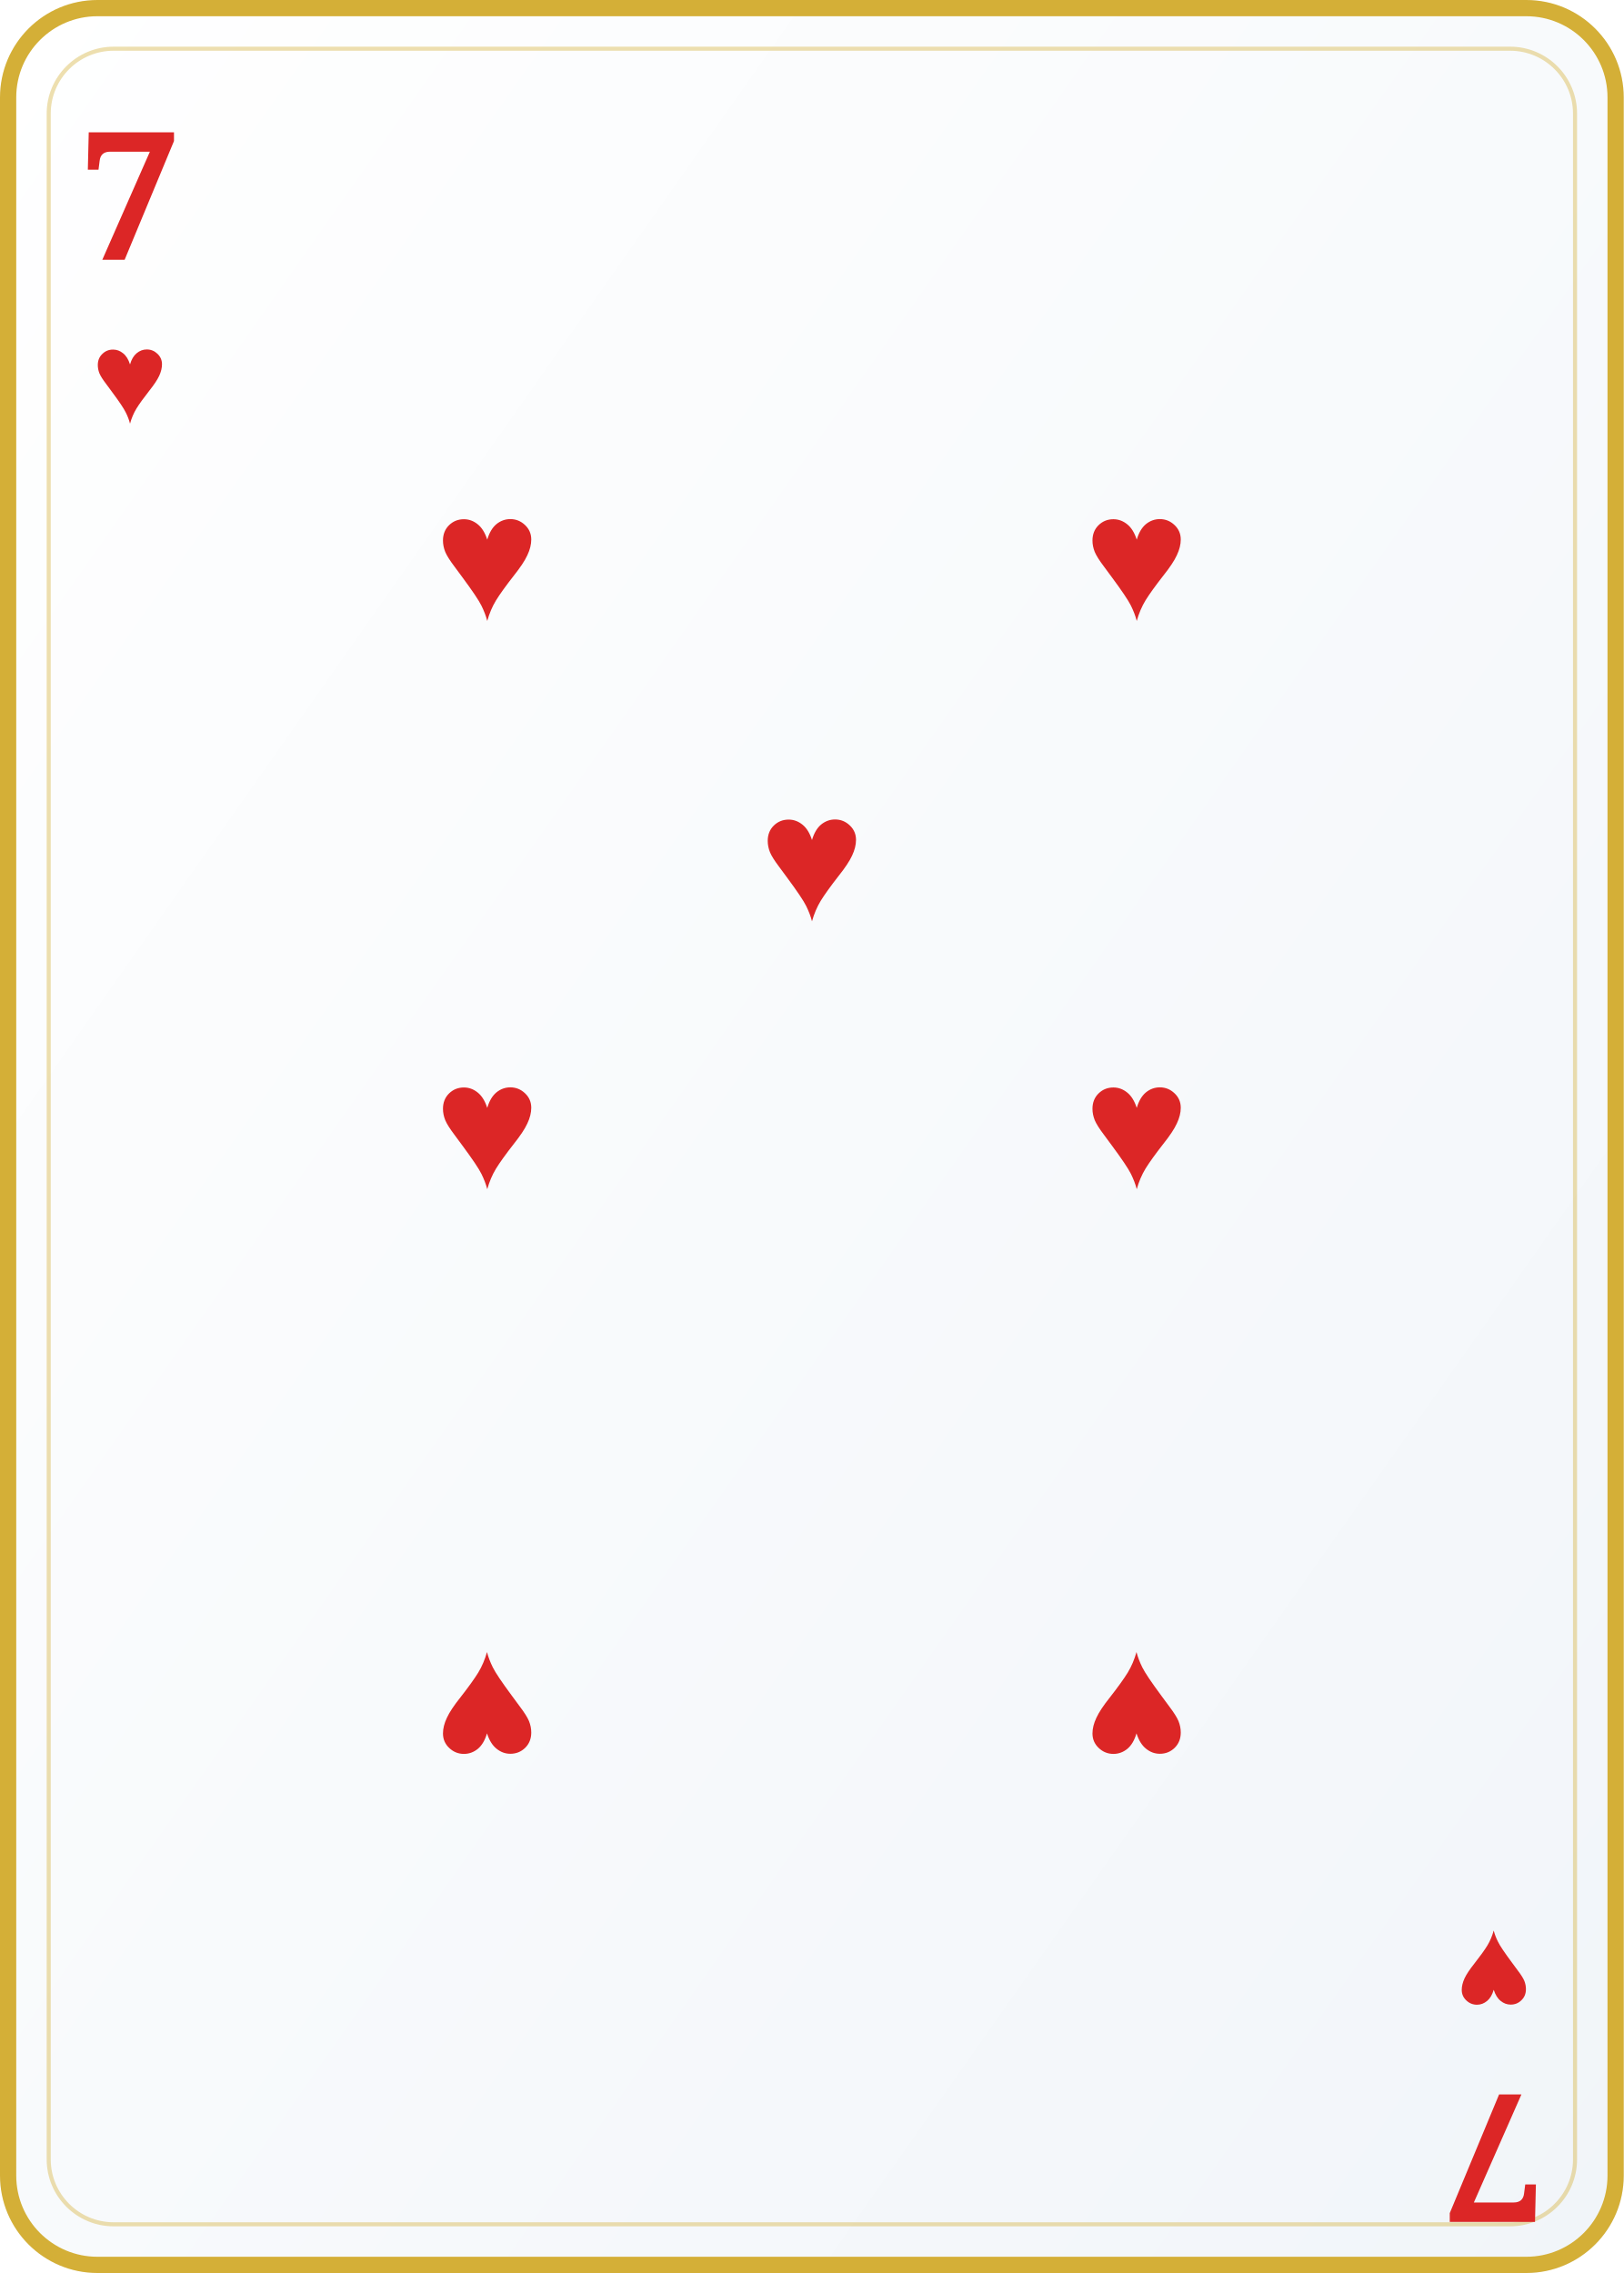
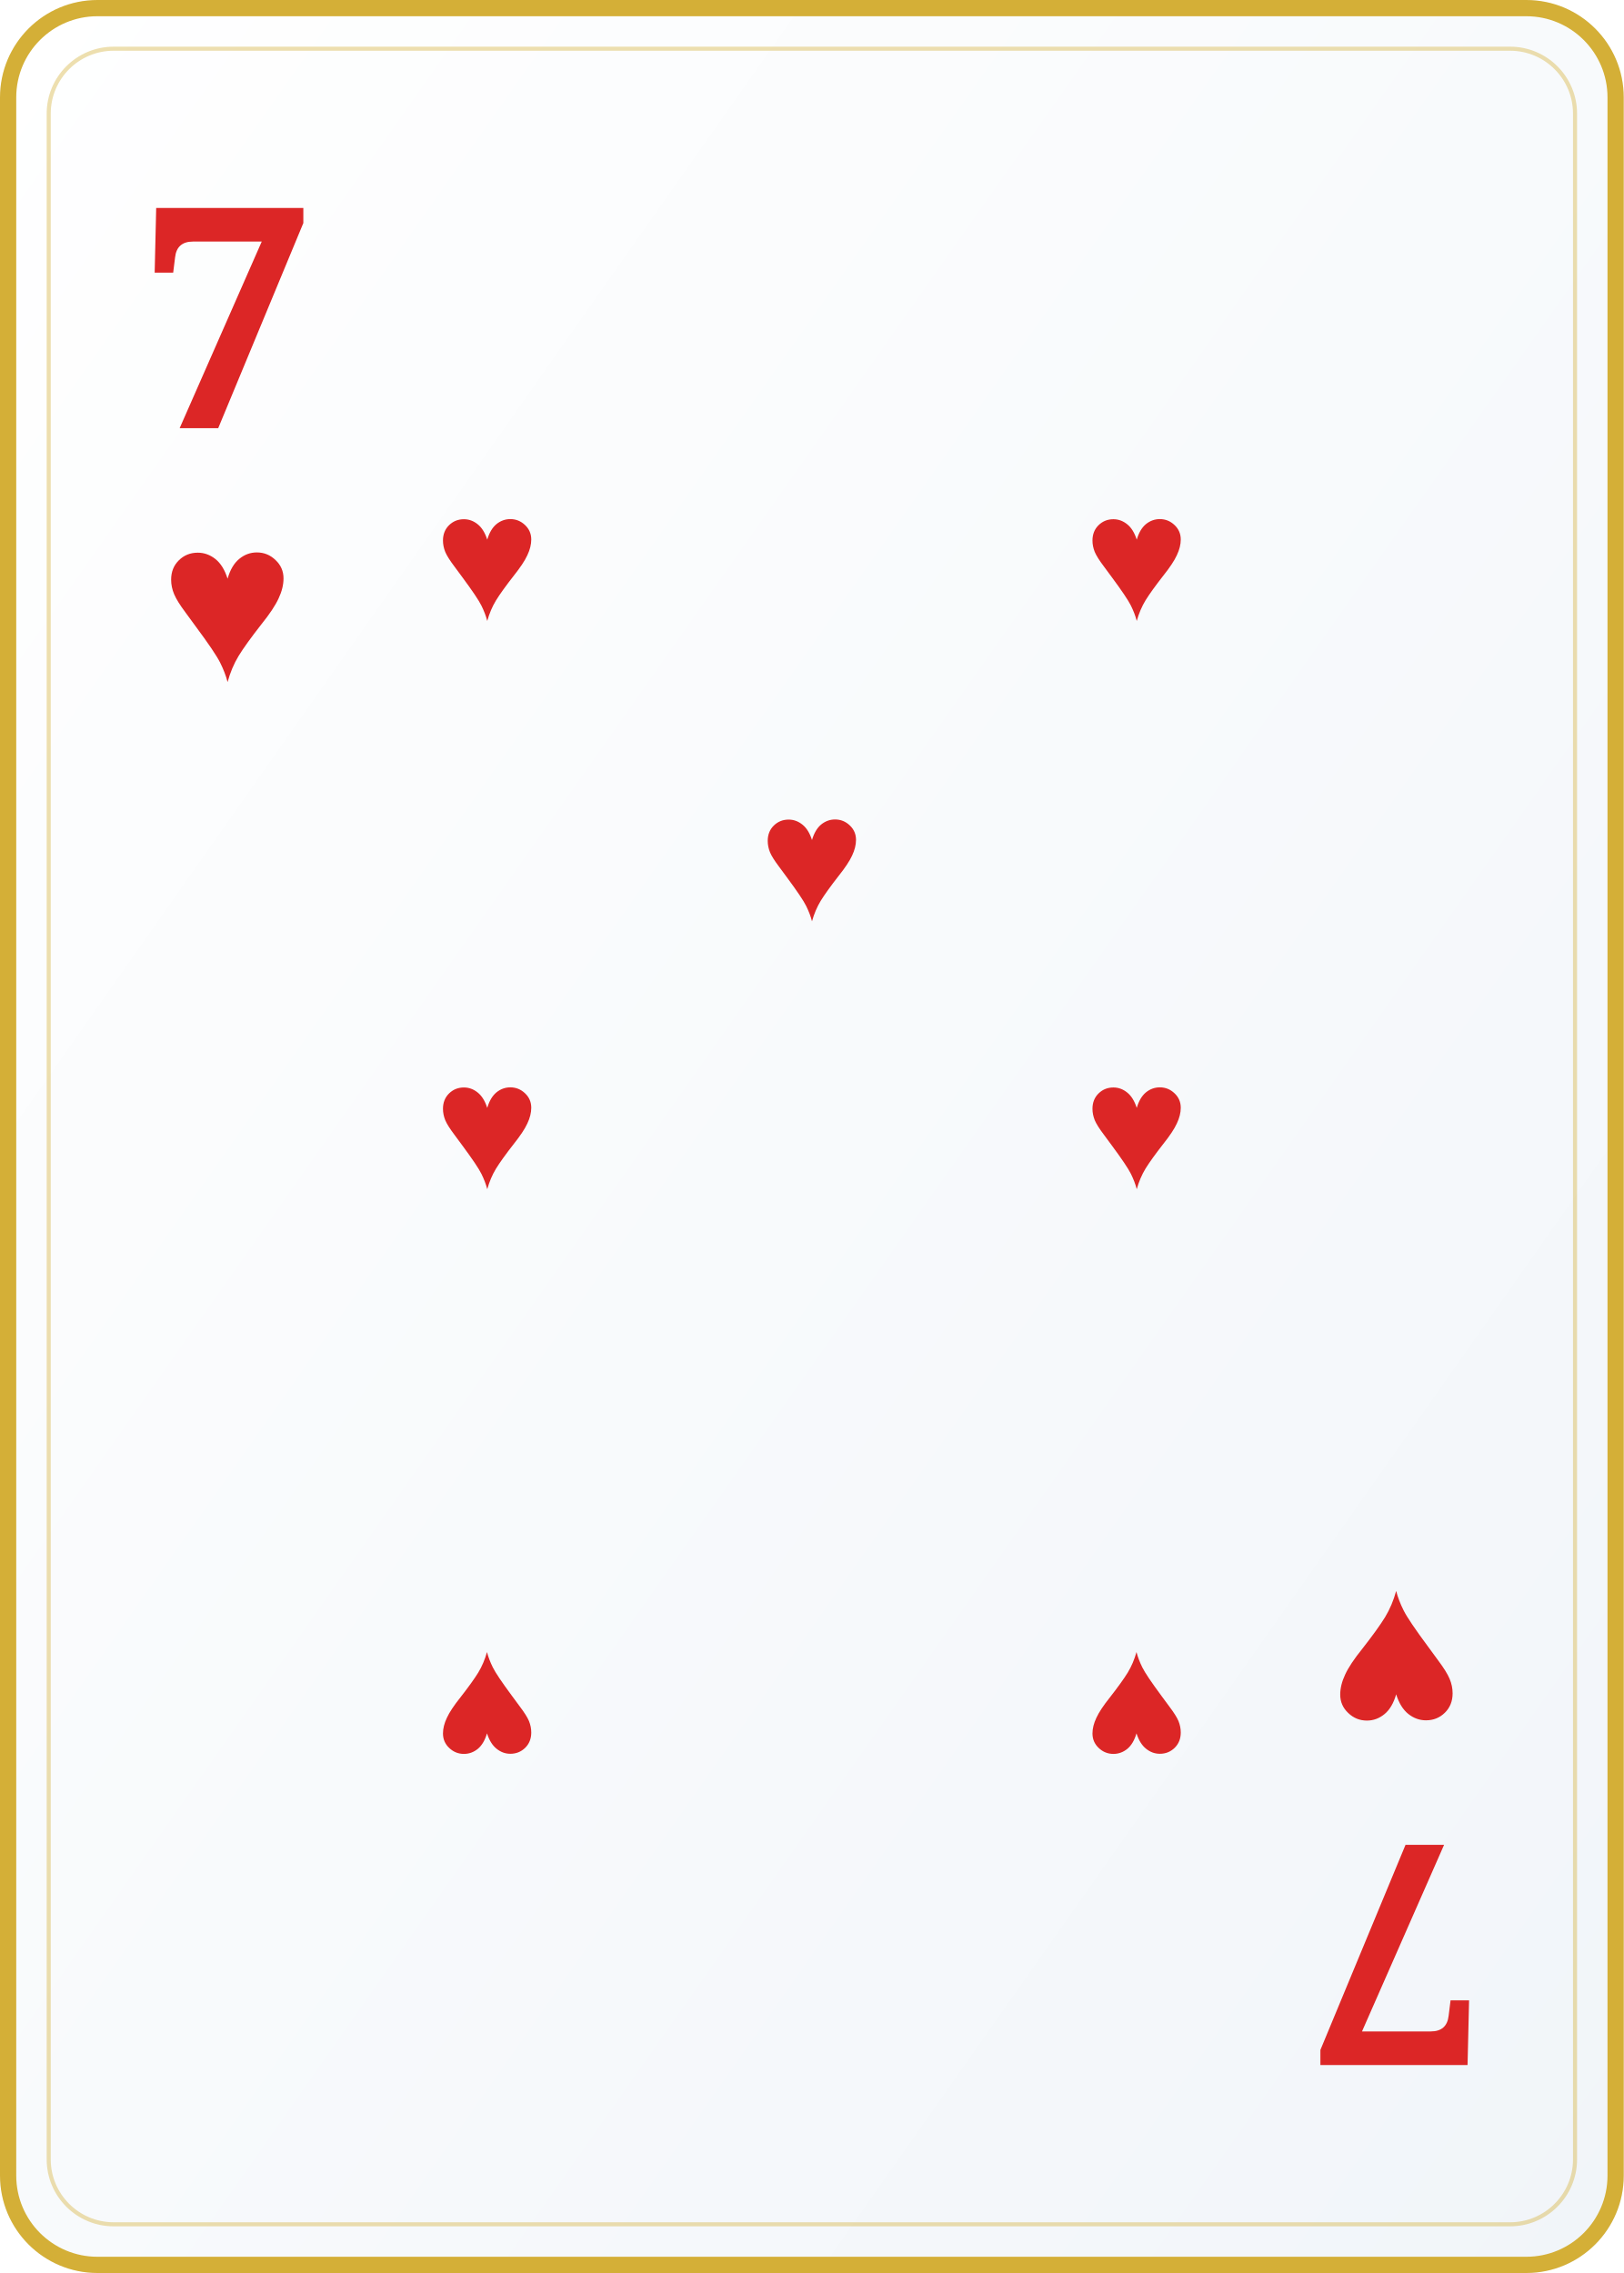
<svg xmlns="http://www.w3.org/2000/svg" viewBox="0 0 200 280" width="200" height="280">
  <defs>
    <linearGradient id="cardBg" x1="0%" y1="0%" x2="100%" y2="100%">
      <stop offset="0%" style="stop-color:#ffffff" />
      <stop offset="100%" style="stop-color:#f1f5f9" />
    </linearGradient>
  </defs>
  <rect width="200" height="280" rx="12" fill="url(#cardBg)" />
  <rect x="1" y="1" width="198" height="278" rx="11" fill="none" stroke="#d4af37" stroke-width="2" />
  <rect x="6" y="6" width="188" height="268" rx="8" fill="none" stroke="#d4af37" stroke-width="0.5" opacity="0.4" />
-   <text x="16" y="32" font-family="Georgia,serif" font-size="22" font-weight="900" fill="#dc2626" text-anchor="middle">7</text>
-   <text x="16" y="52" font-family="Arial,sans-serif" font-size="16" fill="#dc2626" text-anchor="middle">♥</text>
-   <text x="184" y="258" font-family="Georgia,serif" font-size="22" font-weight="900" fill="#dc2626" text-anchor="middle" transform="rotate(180,184,258)">7</text>
-   <text x="184" y="238" font-family="Arial,sans-serif" font-size="16" fill="#dc2626" text-anchor="middle" transform="rotate(180,184,238)">♥</text>
+   <text x="28" y="38" font-family="Georgia,serif" font-size="38" font-weight="900" fill="#dc2626" text-anchor="middle" dominant-baseline="central">7</text>
+   <text x="28" y="74" font-family="Arial,sans-serif" font-size="28" fill="#dc2626" text-anchor="middle" dominant-baseline="central">♥</text>
+   <text x="172" y="242" font-family="Georgia,serif" font-size="38" font-weight="900" fill="#dc2626" text-anchor="middle" dominant-baseline="central" transform="rotate(180,172,242)">7</text>
+   <text x="172" y="206" font-family="Arial,sans-serif" font-size="28" fill="#dc2626" text-anchor="middle" dominant-baseline="central" transform="rotate(180,172,206)">♥</text>
  <text x="60" y="70" font-family="Arial,sans-serif" font-size="22" fill="#dc2626" text-anchor="middle" dominant-baseline="middle">♥</text>
  <text x="140" y="70" font-family="Arial,sans-serif" font-size="22" fill="#dc2626" text-anchor="middle" dominant-baseline="middle">♥</text>
  <text x="60" y="140" font-family="Arial,sans-serif" font-size="22" fill="#dc2626" text-anchor="middle" dominant-baseline="middle">♥</text>
  <text x="140" y="140" font-family="Arial,sans-serif" font-size="22" fill="#dc2626" text-anchor="middle" dominant-baseline="middle">♥</text>
  <text x="100" y="107" font-family="Arial,sans-serif" font-size="22" fill="#dc2626" text-anchor="middle" dominant-baseline="middle">♥</text>
  <text x="60" y="210" font-family="Arial,sans-serif" font-size="22" fill="#dc2626" text-anchor="middle" dominant-baseline="middle" transform="rotate(180,60,210)">♥</text>
  <text x="140" y="210" font-family="Arial,sans-serif" font-size="22" fill="#dc2626" text-anchor="middle" dominant-baseline="middle" transform="rotate(180,140,210)">♥</text>
</svg>
